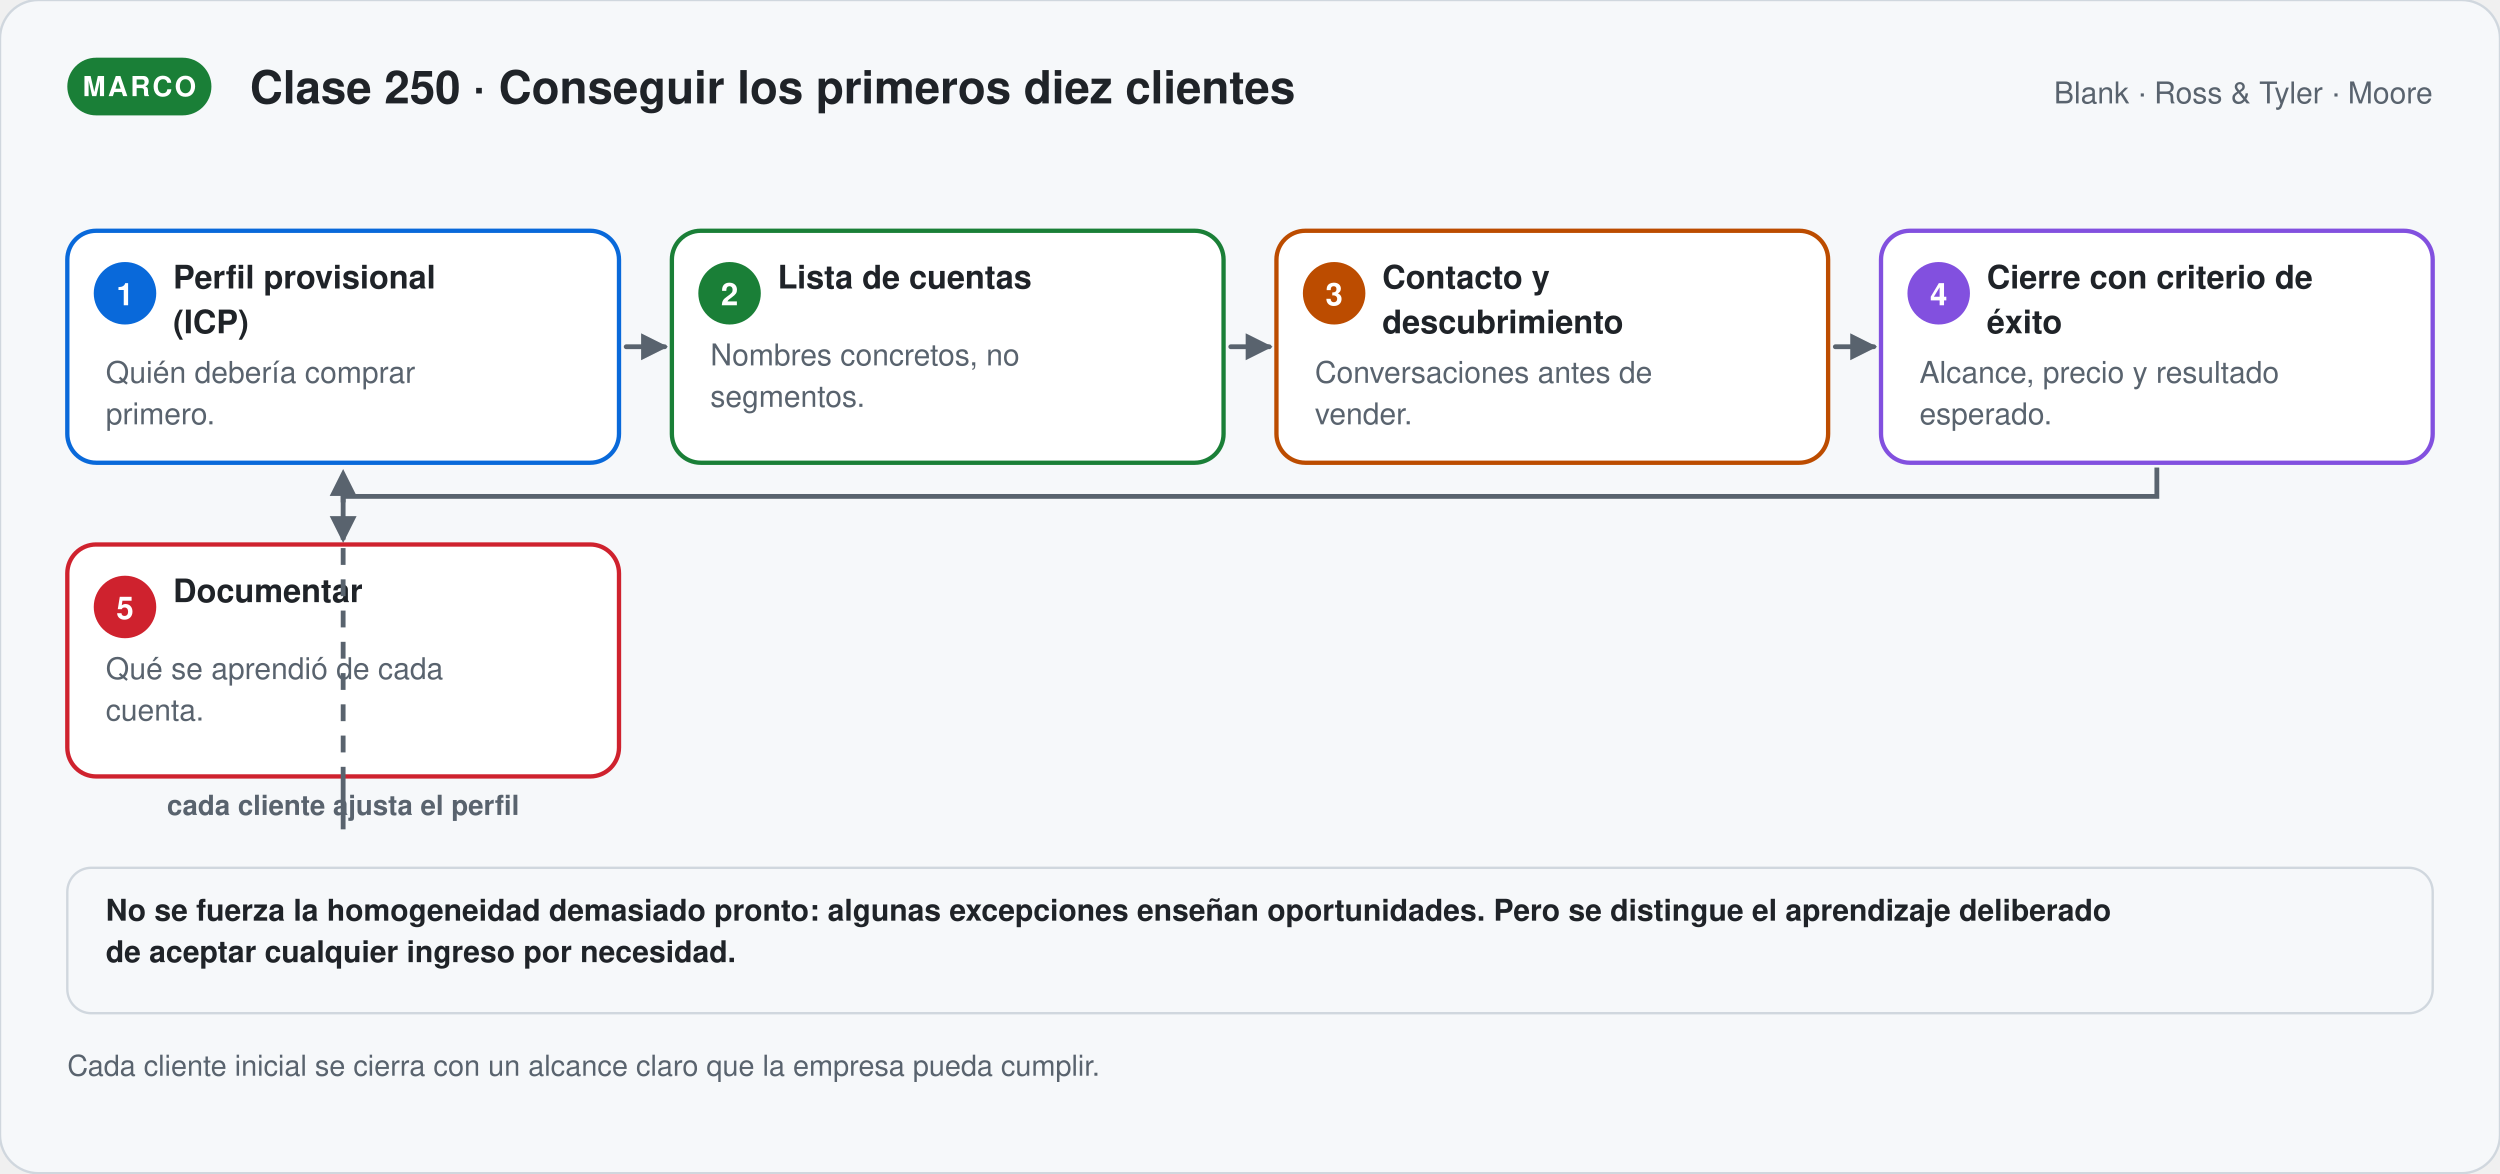
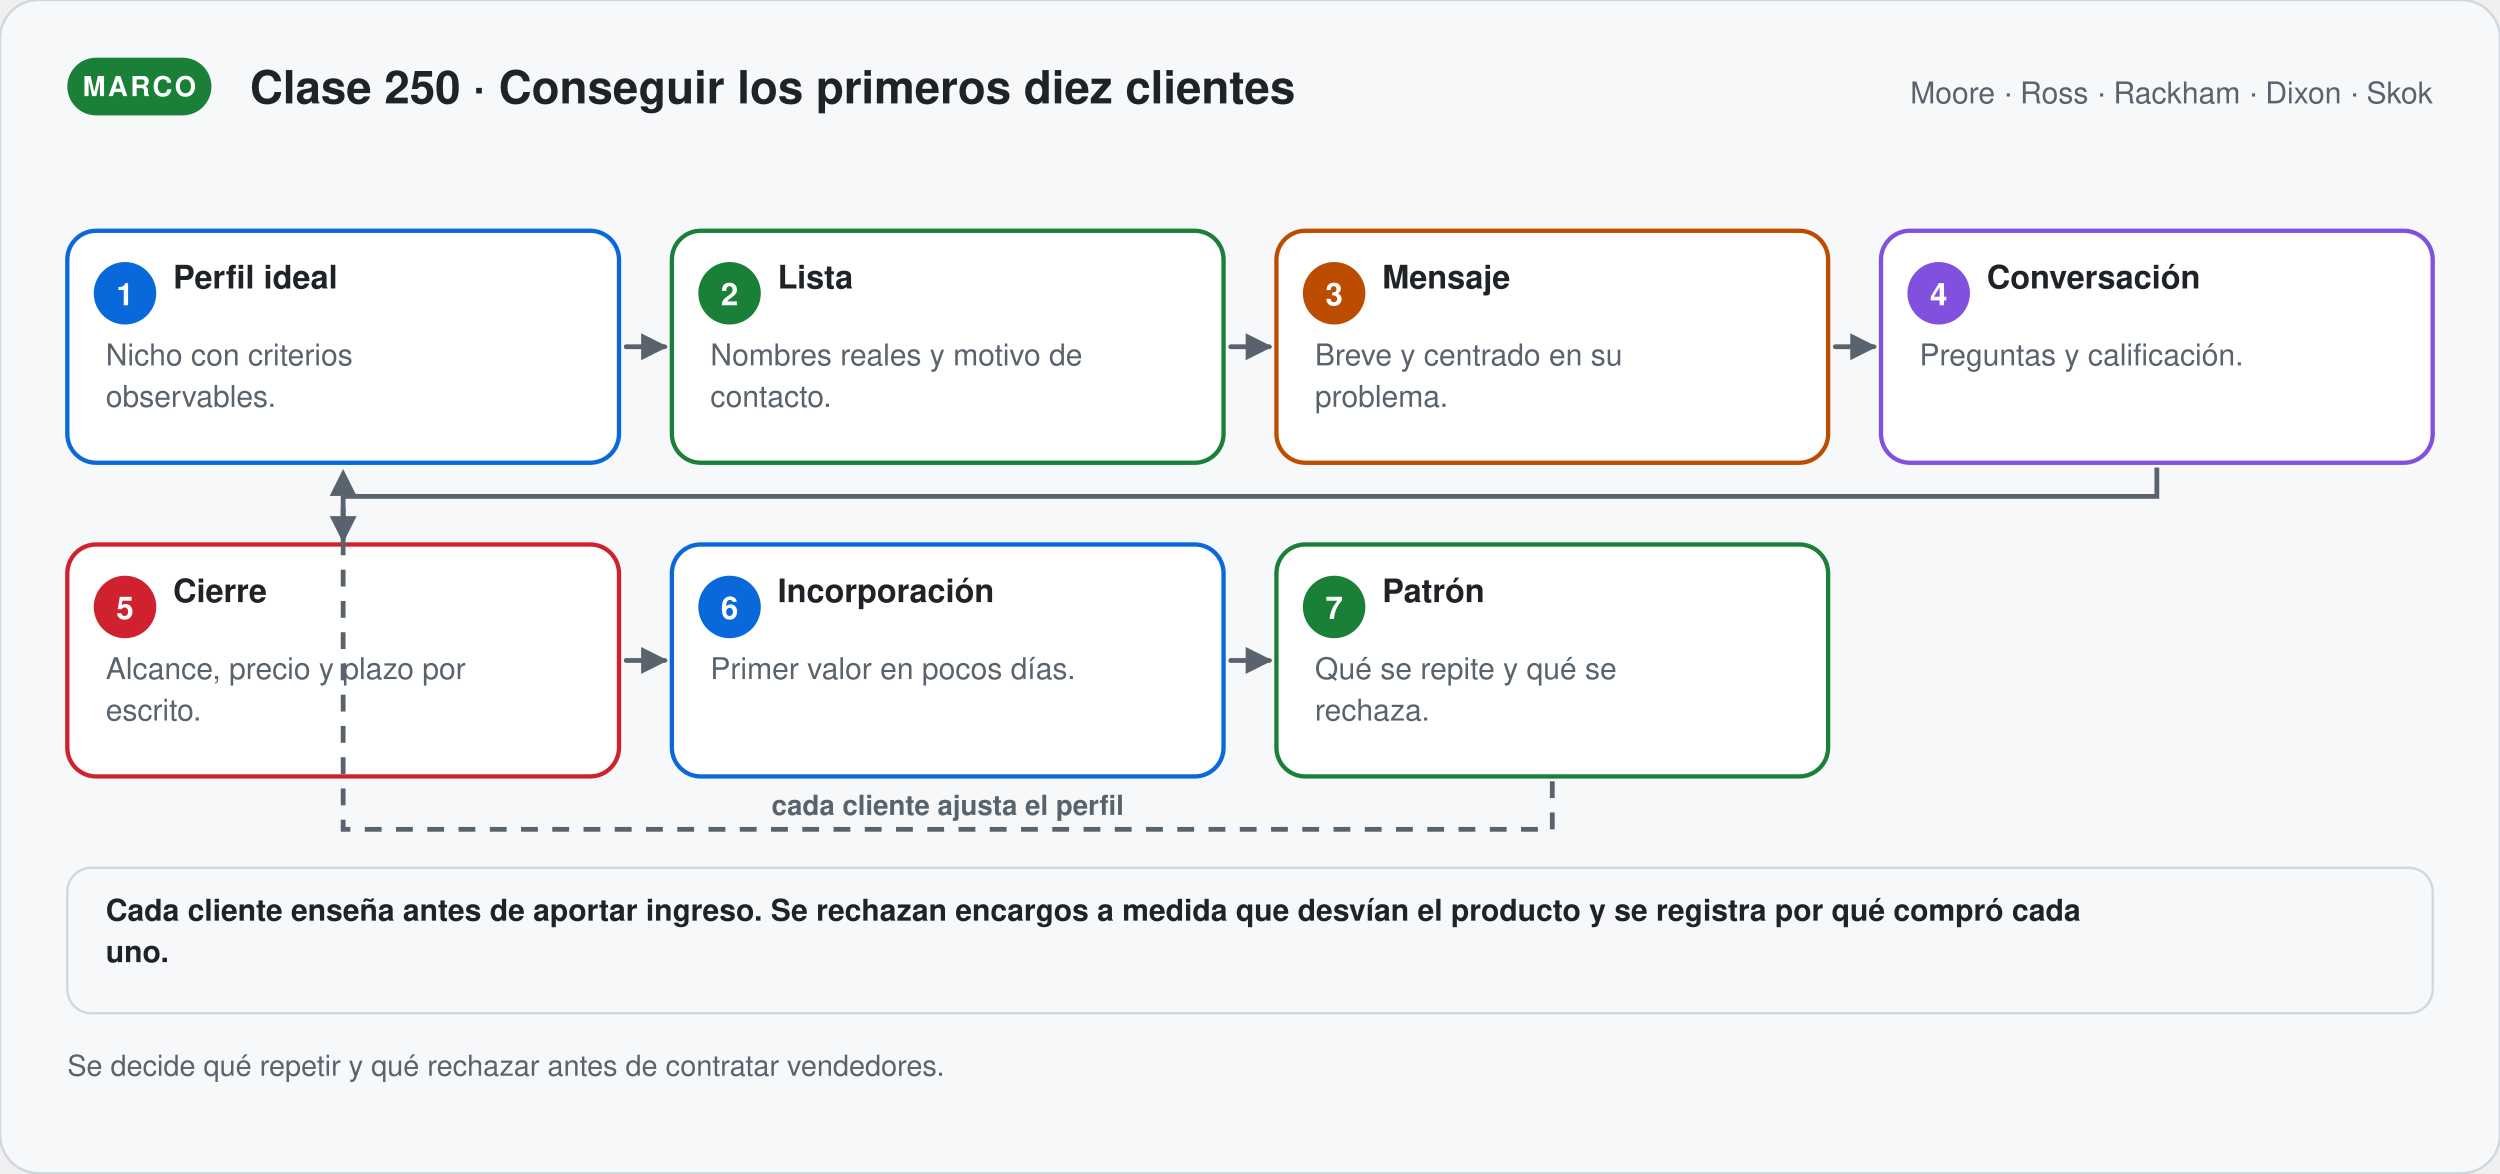
<svg xmlns="http://www.w3.org/2000/svg" viewBox="0 0 1040 488.06" width="1040" role="img" aria-labelledby="t-s250 d-s250" font-family="'Segoe UI', 'Helvetica Neue', Helvetica, Arial, sans-serif">
  <defs>
    <marker id="p-s250" viewBox="0 0 10 10" refX="8" refY="5" markerWidth="7" markerHeight="7" orient="auto">
      <path d="M1,1 L9,5 L1,9 Z" fill="#59636e" />
    </marker>
  </defs>
  <rect width="1040" height="488.06" rx="16" fill="#f6f8fa" stroke="#d0d7de" />
  <rect x="28" y="24" width="59.95" height="24" rx="12" fill="#1a7f37" />
  <text x="57.975" y="40" font-size="11.5" font-weight="700" fill="#ffffff" text-anchor="middle" letter-spacing="1">MARCO</text>
  <text x="103.95" y="43" font-size="19" font-weight="700" fill="#1f2328" text-anchor="start">Clase 250 · Conseguir los primeros diez clientes</text>
-   <text x="1012" y="43" font-size="12.5" font-weight="400" fill="#59636e" text-anchor="end">Blank · Ross &amp; Tyler · Moore</text>
+   <text x="1012" y="43" font-size="12.5" font-weight="400" fill="#59636e" text-anchor="end">Moore · Ross · Rackham · Dixon · Skok</text>
  <rect x="28" y="96" width="229.5" height="96.5" rx="12" fill="#ffffff" stroke="#0969da" stroke-width="1.8" />
  <circle cx="52.0" cy="122.0" r="13" fill="#0969da" />
  <text x="52" y="127" font-size="13" font-weight="700" fill="#ffffff" text-anchor="middle">1</text>
-   <text x="72" y="120" font-size="13.5" font-weight="700" fill="#1f2328" text-anchor="start">Perfil provisional</text>
-   <text x="72" y="138.63" font-size="13.5" font-weight="700" fill="#1f2328" text-anchor="start">(ICP)</text>
-   <text x="44" y="159.26" font-size="12.5" font-weight="400" fill="#59636e" text-anchor="start">Quién debería comprar</text>
-   <text x="44" y="176.51" font-size="12.5" font-weight="400" fill="#59636e" text-anchor="start">primero.</text>
+   <text x="72" y="120" font-size="13.5" font-weight="700" fill="#1f2328" text-anchor="start">Perfil ideal</text>
+   <text x="44" y="152" font-size="12.5" font-weight="400" fill="#59636e" text-anchor="start">Nicho con criterios</text>
+   <text x="44" y="169.25" font-size="12.5" font-weight="400" fill="#59636e" text-anchor="start">observables.</text>
  <path d="M260.5,144.25 L276.5,144.25" stroke="#59636e" stroke-width="2" fill="none" stroke-linecap="round" marker-end="url(#p-s250)" />
  <rect x="279.5" y="96" width="229.5" height="96.5" rx="12" fill="#ffffff" stroke="#1a7f37" stroke-width="1.8" />
  <circle cx="303.5" cy="122.0" r="13" fill="#1a7f37" />
  <text x="303.5" y="127" font-size="13" font-weight="700" fill="#ffffff" text-anchor="middle">2</text>
-   <text x="323.5" y="120" font-size="13.5" font-weight="700" fill="#1f2328" text-anchor="start">Lista de cuentas</text>
-   <text x="295.5" y="152" font-size="12.5" font-weight="400" fill="#59636e" text-anchor="start">Nombres concretos, no</text>
-   <text x="295.5" y="169.25" font-size="12.5" font-weight="400" fill="#59636e" text-anchor="start">segmentos.</text>
+   <text x="323.5" y="120" font-size="13.5" font-weight="700" fill="#1f2328" text-anchor="start">Lista</text>
+   <text x="295.5" y="152" font-size="12.5" font-weight="400" fill="#59636e" text-anchor="start">Nombres reales y motivo de</text>
+   <text x="295.5" y="169.25" font-size="12.5" font-weight="400" fill="#59636e" text-anchor="start">contacto.</text>
  <path d="M512,144.25 L528,144.25" stroke="#59636e" stroke-width="2" fill="none" stroke-linecap="round" marker-end="url(#p-s250)" />
  <rect x="531" y="96" width="229.5" height="96.5" rx="12" fill="#ffffff" stroke="#bc4c00" stroke-width="1.8" />
  <circle cx="555.0" cy="122.0" r="13" fill="#bc4c00" />
  <text x="555" y="127" font-size="13" font-weight="700" fill="#ffffff" text-anchor="middle">3</text>
-   <text x="575" y="120" font-size="13.5" font-weight="700" fill="#1f2328" text-anchor="start">Contacto y</text>
-   <text x="575" y="138.63" font-size="13.5" font-weight="700" fill="#1f2328" text-anchor="start">descubrimiento</text>
-   <text x="547" y="159.26" font-size="12.5" font-weight="400" fill="#59636e" text-anchor="start">Conversaciones antes de</text>
-   <text x="547" y="176.51" font-size="12.5" font-weight="400" fill="#59636e" text-anchor="start">vender.</text>
+   <text x="575" y="120" font-size="13.5" font-weight="700" fill="#1f2328" text-anchor="start">Mensaje</text>
+   <text x="547" y="152" font-size="12.5" font-weight="400" fill="#59636e" text-anchor="start">Breve y centrado en su</text>
+   <text x="547" y="169.25" font-size="12.5" font-weight="400" fill="#59636e" text-anchor="start">problema.</text>
  <path d="M763.5,144.25 L779.5,144.25" stroke="#59636e" stroke-width="2" fill="none" stroke-linecap="round" marker-end="url(#p-s250)" />
  <rect x="782.5" y="96" width="229.5" height="96.5" rx="12" fill="#ffffff" stroke="#8250df" stroke-width="1.8" />
  <circle cx="806.5" cy="122.0" r="13" fill="#8250df" />
  <text x="806.5" y="127" font-size="13" font-weight="700" fill="#ffffff" text-anchor="middle">4</text>
-   <text x="826.5" y="120" font-size="13.5" font-weight="700" fill="#1f2328" text-anchor="start">Cierre con criterio de</text>
-   <text x="826.5" y="138.63" font-size="13.5" font-weight="700" fill="#1f2328" text-anchor="start">éxito</text>
-   <text x="798.5" y="159.26" font-size="12.5" font-weight="400" fill="#59636e" text-anchor="start">Alcance, precio y resultado</text>
-   <text x="798.5" y="176.51" font-size="12.5" font-weight="400" fill="#59636e" text-anchor="start">esperado.</text>
+   <text x="826.5" y="120" font-size="13.5" font-weight="700" fill="#1f2328" text-anchor="start">Conversación</text>
+   <text x="798.5" y="152" font-size="12.5" font-weight="400" fill="#59636e" text-anchor="start">Preguntas y calificación.</text>
  <path d="M897.25,194.5 V206.5 H142.75 V224.5" stroke="#59636e" stroke-width="2" fill="none" marker-end="url(#p-s250)" />
  <rect x="28" y="226.5" width="229.5" height="96.5" rx="12" fill="#ffffff" stroke="#cf222e" stroke-width="1.8" />
  <circle cx="52.0" cy="252.5" r="13" fill="#cf222e" />
  <text x="52" y="257.5" font-size="13" font-weight="700" fill="#ffffff" text-anchor="middle">5</text>
-   <text x="72" y="250.5" font-size="13.5" font-weight="700" fill="#1f2328" text-anchor="start">Documentar</text>
-   <text x="44" y="282.5" font-size="12.5" font-weight="400" fill="#59636e" text-anchor="start">Qué se aprendió de cada</text>
-   <text x="44" y="299.75" font-size="12.5" font-weight="400" fill="#59636e" text-anchor="start">cuenta.</text>
-   <path d="M142.75,325.0 V345.0 H142.75 V196.5" stroke="#59636e" stroke-width="2" fill="none" stroke-dasharray="7 6" marker-end="url(#p-s250)" />
-   <text x="142.75" y="339" font-size="11.5" font-weight="600" fill="#59636e" text-anchor="middle">cada cliente ajusta el perfil</text>
+   <text x="72" y="250.5" font-size="13.5" font-weight="700" fill="#1f2328" text-anchor="start">Cierre</text>
+   <text x="44" y="282.5" font-size="12.5" font-weight="400" fill="#59636e" text-anchor="start">Alcance, precio y plazo por</text>
+   <text x="44" y="299.75" font-size="12.5" font-weight="400" fill="#59636e" text-anchor="start">escrito.</text>
+   <path d="M260.5,274.75 L276.5,274.75" stroke="#59636e" stroke-width="2" fill="none" stroke-linecap="round" marker-end="url(#p-s250)" />
+   <rect x="279.5" y="226.5" width="229.5" height="96.5" rx="12" fill="#ffffff" stroke="#0969da" stroke-width="1.8" />
+   <circle cx="303.5" cy="252.5" r="13" fill="#0969da" />
+   <text x="303.5" y="257.5" font-size="13" font-weight="700" fill="#ffffff" text-anchor="middle">6</text>
+   <text x="323.5" y="250.5" font-size="13.5" font-weight="700" fill="#1f2328" text-anchor="start">Incorporación</text>
+   <text x="295.5" y="282.5" font-size="12.5" font-weight="400" fill="#59636e" text-anchor="start">Primer valor en pocos días.</text>
+   <path d="M512,274.75 L528,274.75" stroke="#59636e" stroke-width="2" fill="none" stroke-linecap="round" marker-end="url(#p-s250)" />
+   <rect x="531" y="226.5" width="229.5" height="96.5" rx="12" fill="#ffffff" stroke="#1a7f37" stroke-width="1.8" />
+   <circle cx="555.0" cy="252.5" r="13" fill="#1a7f37" />
+   <text x="555" y="257.5" font-size="13" font-weight="700" fill="#ffffff" text-anchor="middle">7</text>
+   <text x="575" y="250.5" font-size="13.5" font-weight="700" fill="#1f2328" text-anchor="start">Patrón</text>
+   <text x="547" y="282.5" font-size="12.5" font-weight="400" fill="#59636e" text-anchor="start">Qué se repite y qué se</text>
+   <text x="547" y="299.75" font-size="12.5" font-weight="400" fill="#59636e" text-anchor="start">rechaza.</text>
+   <path d="M645.75,325.0 V345.0 H142.75 V196.5" stroke="#59636e" stroke-width="2" fill="none" stroke-dasharray="7 6" marker-end="url(#p-s250)" />
+   <text x="394.25" y="339" font-size="11.5" font-weight="600" fill="#59636e" text-anchor="middle">cada cliente ajusta el perfil</text>
  <rect x="28" y="361" width="984" height="60.5" rx="10" fill="#f6f8fa" stroke="#d0d7de" stroke-width="1" />
-   <text x="44" y="383" font-size="12.5" font-weight="600" fill="#1f2328" text-anchor="start">No se fuerza la homogeneidad demasiado pronto: algunas excepciones enseñan oportunidades. Pero se distingue el aprendizaje deliberado</text>
-   <text x="44" y="400.25" font-size="12.5" font-weight="600" fill="#1f2328" text-anchor="start">de aceptar cualquier ingreso por necesidad.</text>
-   <text x="28" y="447.5" font-size="12" font-weight="400" fill="#59636e" text-anchor="start">Cada cliente inicial se cierra con un alcance claro que la empresa pueda cumplir.</text>
+   <text x="44" y="383" font-size="12.5" font-weight="600" fill="#1f2328" text-anchor="start">Cada cliente enseña antes de aportar ingreso. Se rechazan encargos a medida que desvían el producto y se registra por qué compró cada</text>
+   <text x="44" y="400.25" font-size="12.5" font-weight="600" fill="#1f2328" text-anchor="start">uno.</text>
+   <text x="28" y="447.5" font-size="12" font-weight="400" fill="#59636e" text-anchor="start">Se decide qué repetir y qué rechazar antes de contratar vendedores.</text>
</svg>
